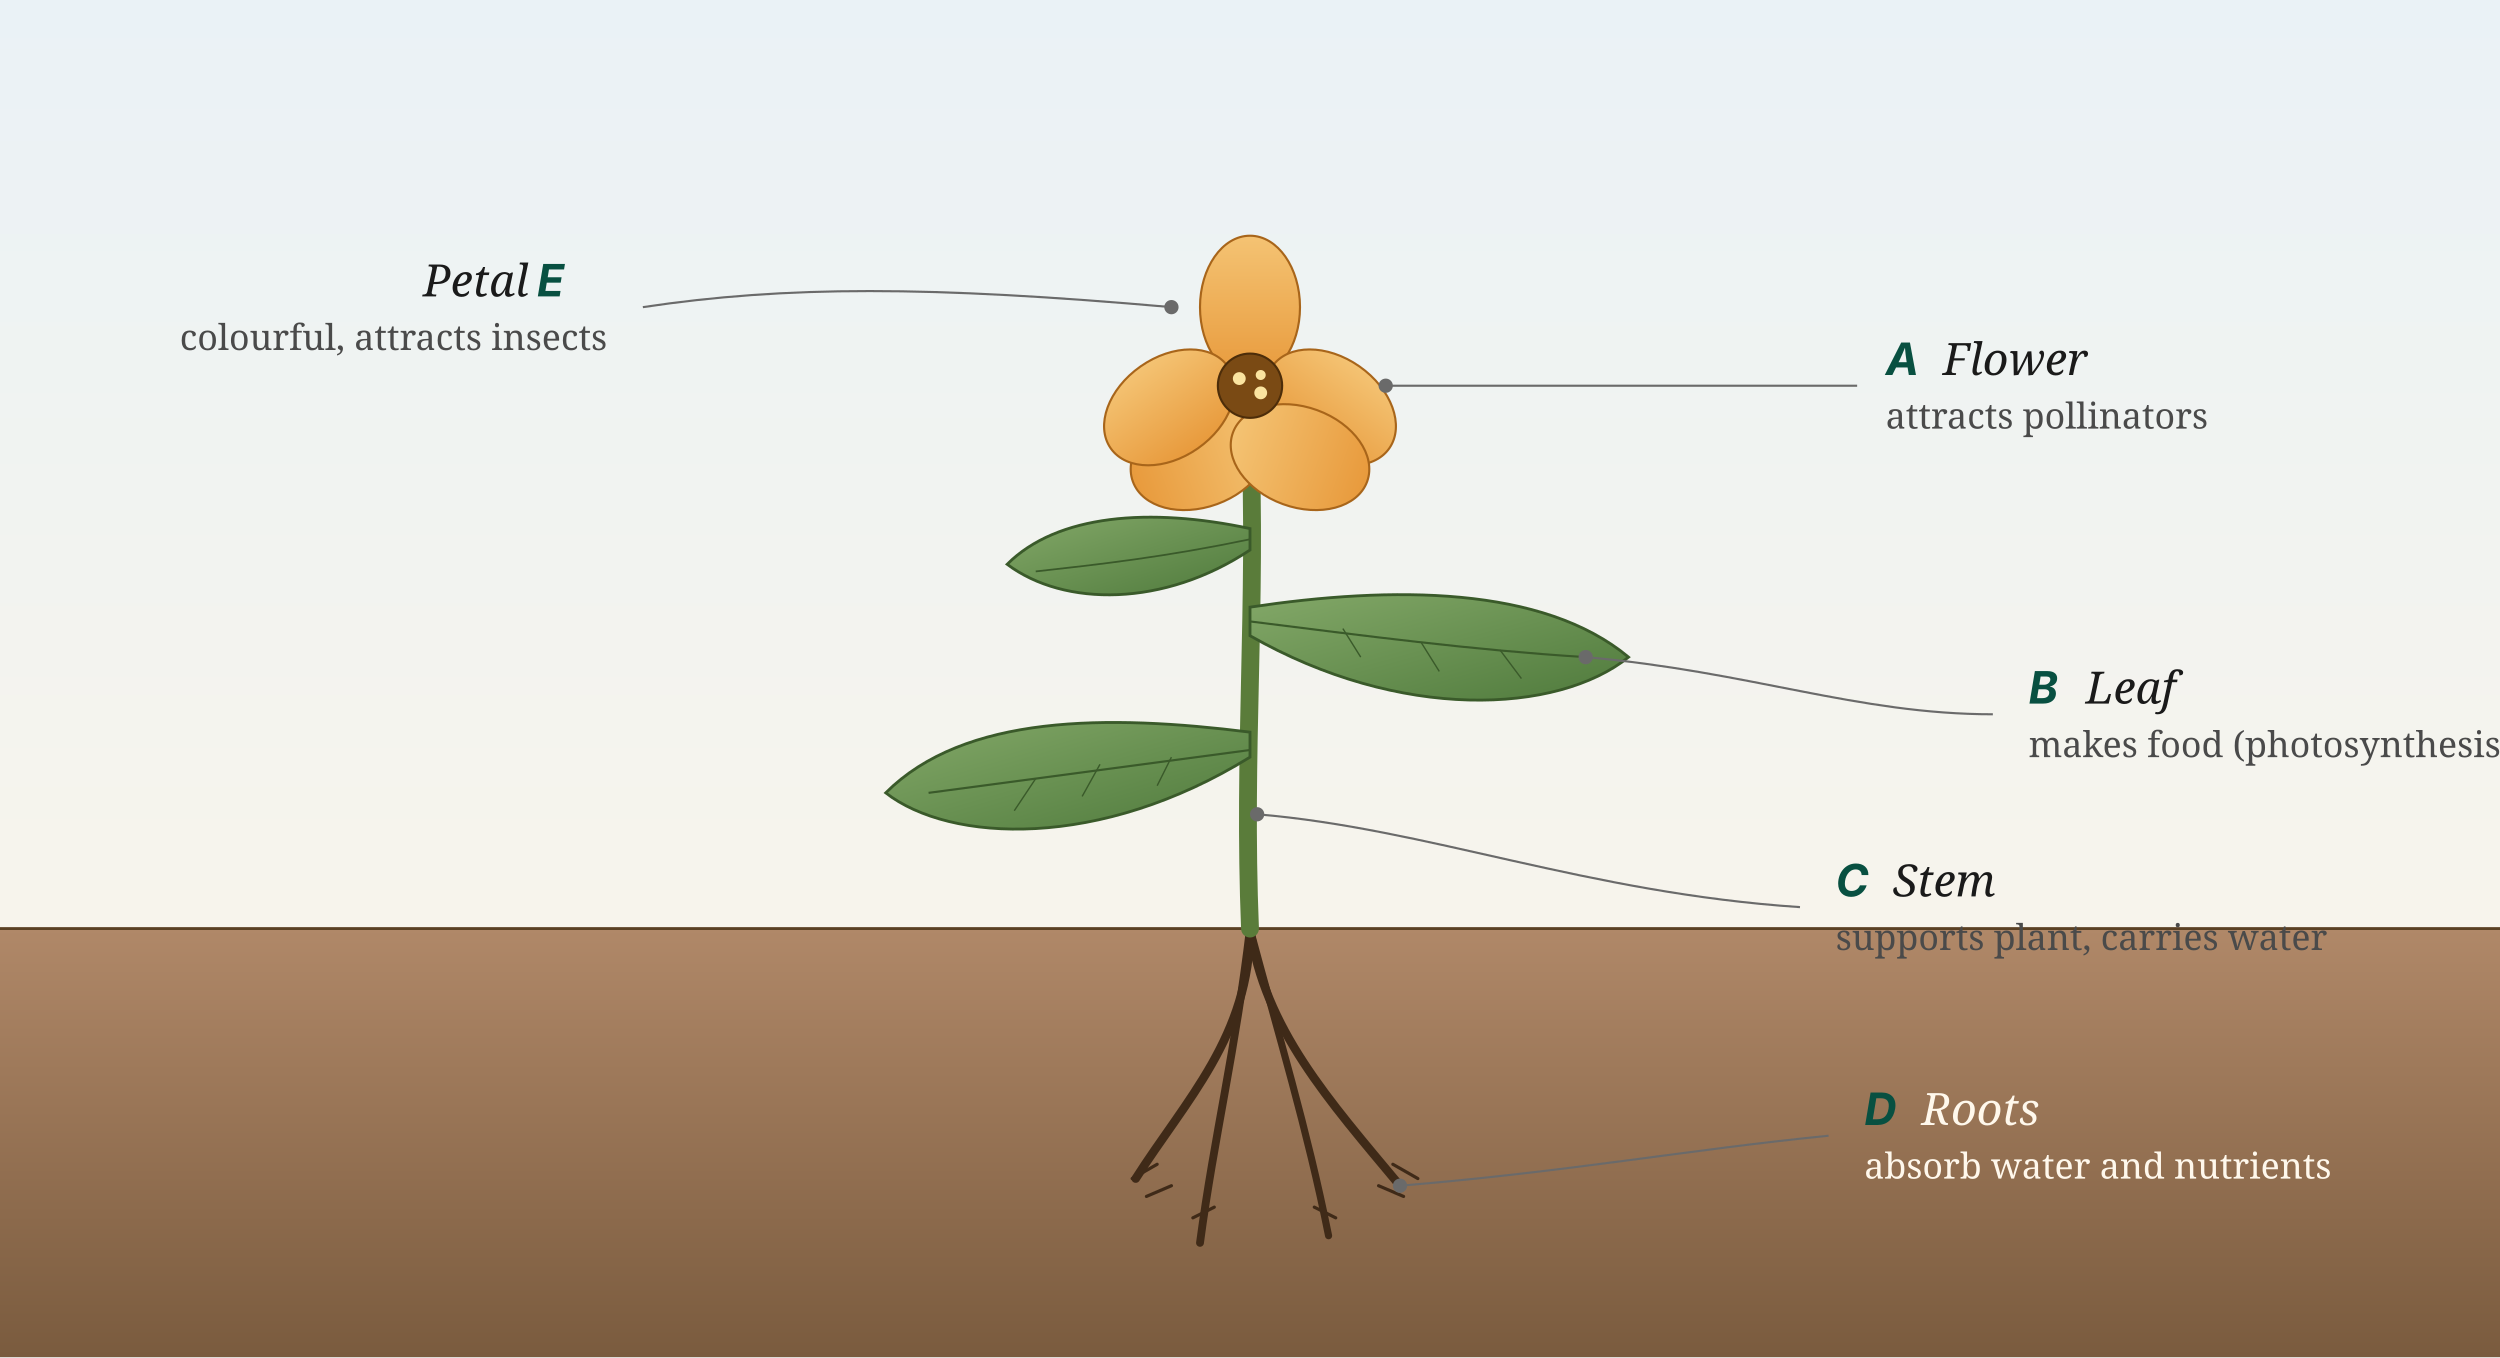
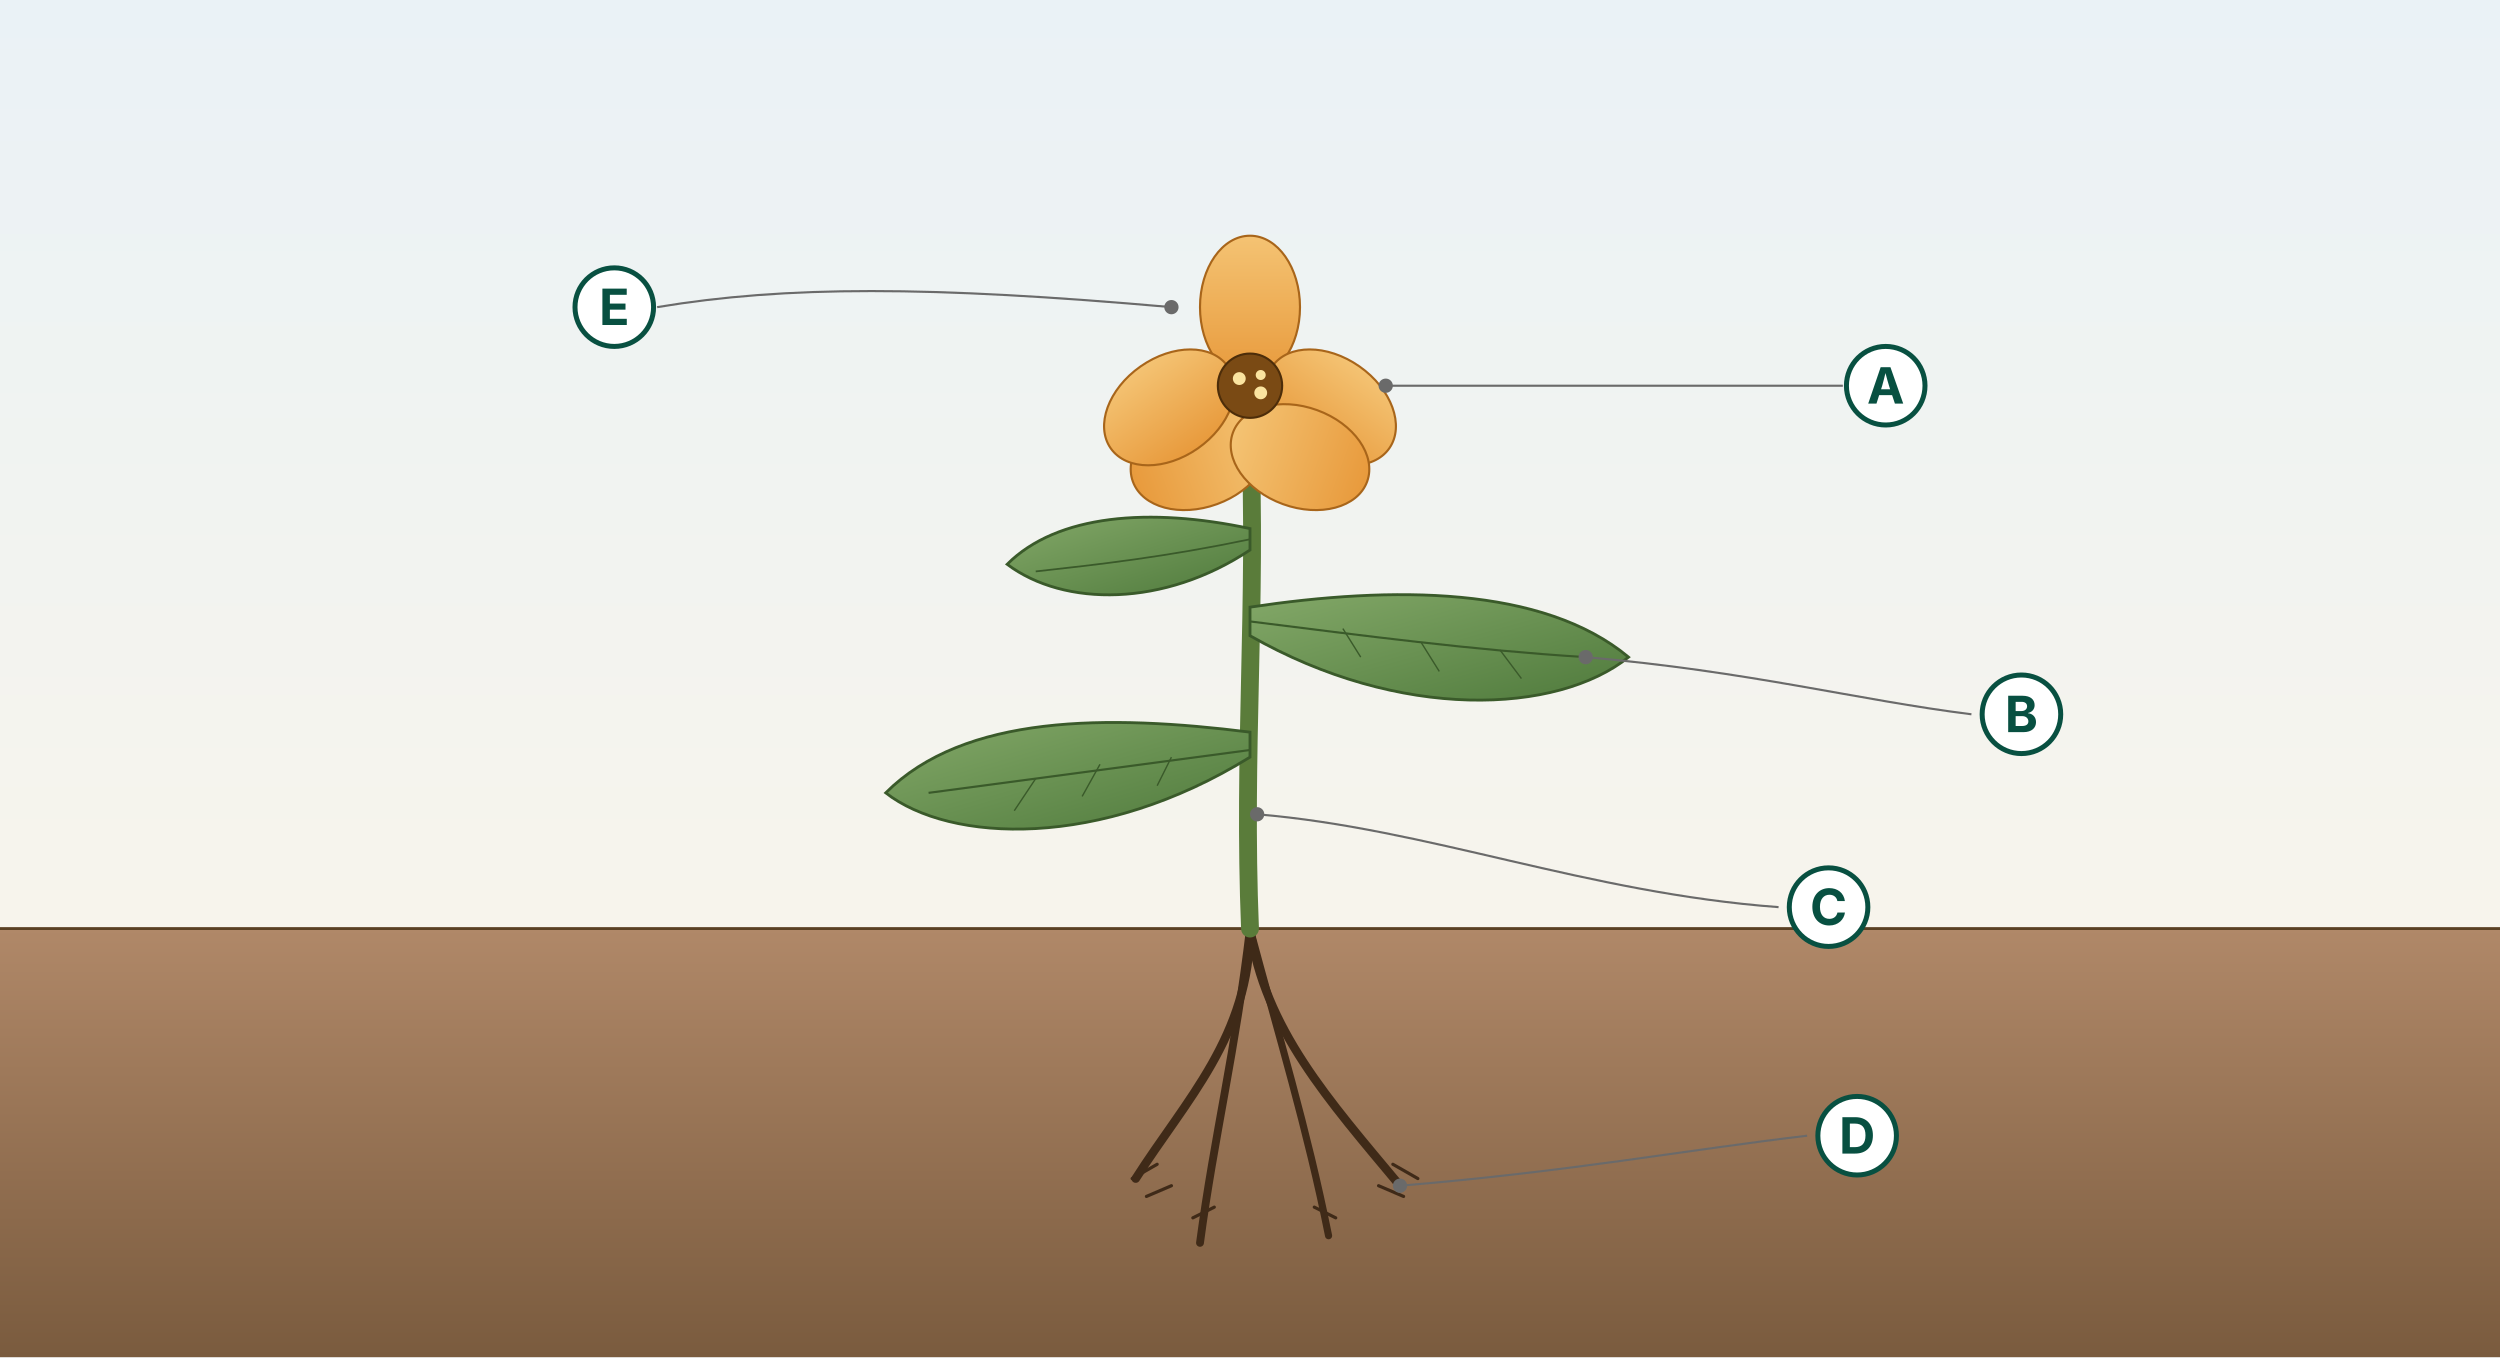
<svg xmlns="http://www.w3.org/2000/svg" viewBox="0 0 700 380" preserveAspectRatio="xMidYMid meet" font-family="'Source Serif 4', Cambria, Georgia, serif">
  <defs>
    <linearGradient id="sky" x1="0" y1="0" x2="0" y2="1">
      <stop offset="0%" stop-color="#eaf2f6" />
      <stop offset="100%" stop-color="#f7f4ec" />
    </linearGradient>
    <linearGradient id="earth" x1="0" y1="0" x2="0" y2="1">
      <stop offset="0%" stop-color="#b08868" />
      <stop offset="100%" stop-color="#7a5b3e" />
    </linearGradient>
    <linearGradient id="leafGrad" x1="0" y1="0" x2="1" y2="1">
      <stop offset="0%" stop-color="#83a868" />
      <stop offset="100%" stop-color="#4f7a3c" />
    </linearGradient>
    <linearGradient id="petal" x1="0" y1="0" x2="0" y2="1">
      <stop offset="0%" stop-color="#f4c373" />
      <stop offset="100%" stop-color="#e89a3c" />
    </linearGradient>
  </defs>
  <rect x="0" y="0" width="700" height="260" fill="url(#sky)" />
  <rect x="0" y="260" width="700" height="120" fill="url(#earth)" />
  <line x1="0" y1="260" x2="700" y2="260" stroke="#5a4023" stroke-width="0.8" />
  <g stroke="#3f2a18" stroke-linecap="round" fill="none">
    <path d="M350,260 C350,290 332,308 318,330" stroke-width="2.4" />
    <path d="M350,260 C354,288 372,308 392,332" stroke-width="2.4" />
    <path d="M350,260 C346,294 340,318 336,348" stroke-width="2.2" />
    <path d="M350,260 C358,290 366,316 372,346" stroke-width="2.0" />
    <path d="M324,326 l-7,4 M328,332 l-7,3 M390,326 l7,4 M386,332 l7,3 M340,338 l-6,3 M368,338 l6,3" stroke-width="0.9" />
  </g>
  <path d="M350,260 C348,210 352,170 350,120" stroke="#5a7c3a" stroke-width="5" fill="none" stroke-linecap="round" />
  <g>
    <path d="M350,205 C310,200 270,200 248,222 C266,236 308,238 350,212 Z" fill="url(#leafGrad)" stroke="#3a5a2a" stroke-width="0.8" />
    <path d="M350,210 C320,214 290,218 260,222" stroke="#3a5a2a" stroke-width="0.6" fill="none" />
    <path d="M328,212 l-4,8 M308,214 l-5,9 M290,218 l-6,9" stroke="#3a5a2a" stroke-width="0.4" fill="none" />
  </g>
  <g>
    <path d="M350,170 C390,164 432,164 456,184 C436,200 392,202 350,178 Z" fill="url(#leafGrad)" stroke="#3a5a2a" stroke-width="0.8" />
    <path d="M350,174 C382,178 412,182 444,184" stroke="#3a5a2a" stroke-width="0.6" fill="none" />
    <path d="M376,176 l5,8 M398,180 l5,8 M420,182 l6,8" stroke="#3a5a2a" stroke-width="0.4" fill="none" />
  </g>
  <g>
    <path d="M350,148 C322,142 296,144 282,158 C298,170 326,170 350,154 Z" fill="url(#leafGrad)" stroke="#3a5a2a" stroke-width="0.8" />
    <path d="M350,151 C326,156 308,158 290,160" stroke="#3a5a2a" stroke-width="0.5" fill="none" />
  </g>
  <g transform="translate(350,108)">
    <ellipse cx="0" cy="-22" rx="14" ry="20" fill="url(#petal)" stroke="#a8651a" stroke-width="0.6" />
    <ellipse cx="22" cy="-8" rx="20" ry="14" fill="url(#petal)" stroke="#a8651a" stroke-width="0.6" transform="rotate(35)" />
    <ellipse cx="14" cy="20" rx="14" ry="20" fill="url(#petal)" stroke="#a8651a" stroke-width="0.6" transform="rotate(70)" />
    <ellipse cx="-14" cy="20" rx="14" ry="20" fill="url(#petal)" stroke="#a8651a" stroke-width="0.6" transform="rotate(-70)" />
    <ellipse cx="-22" cy="-8" rx="20" ry="14" fill="url(#petal)" stroke="#a8651a" stroke-width="0.6" transform="rotate(-35)" />
    <circle cx="0" cy="0" r="9" fill="#7a4a14" stroke="#4d2d09" stroke-width="0.6" />
    <circle cx="-3" cy="-2" r="1.8" fill="#fbe4a0" />
    <circle cx="3" cy="2" r="1.8" fill="#fbe4a0" />
    <circle cx="3" cy="-3" r="1.4" fill="#fbe4a0" />
  </g>
-   <g font-size="12.5" fill="#1a1a1a" font-style="italic">
-     <path d="M388,108 C440,108 480,108 520,108" stroke="#6a6a6a" stroke-width="0.6" fill="none" />
+   <g font-family="'Inter', sans-serif" font-weight="700" font-size="14" fill="#085041">
+     <path d="M388,108 C440,108 480,108 516,108" stroke="#6a6a6a" stroke-width="0.6" fill="none" />
    <circle cx="388" cy="108" r="2" fill="#6a6a6a" />
-     <text x="528" y="105" font-family="'Inter', sans-serif" font-weight="700" fill="#085041">A</text>
-     <text x="544" y="105">Flower</text>
-     <text x="528" y="120" font-size="10" fill="#4a4a4a" font-style="normal">attracts pollinators</text>
-     <path d="M444,184 C490,188 520,200 558,200" stroke="#6a6a6a" stroke-width="0.6" fill="none" />
+     <circle cx="528" cy="108" r="11" fill="#fff" stroke="#085041" stroke-width="1.4" />
+     <text x="528" y="113" text-anchor="middle">A</text>
+     <path d="M444,184 C490,188 520,196 552,200" stroke="#6a6a6a" stroke-width="0.6" fill="none" />
    <circle cx="444" cy="184" r="2" fill="#6a6a6a" />
-     <text x="568" y="197" font-family="'Inter', sans-serif" font-weight="700" fill="#085041">B</text>
-     <text x="584" y="197">Leaf</text>
-     <text x="568" y="212" font-size="10" fill="#4a4a4a" font-style="normal">makes food (photosynthesis)</text>
-     <path d="M352,228 C400,232 444,250 504,254" stroke="#6a6a6a" stroke-width="0.6" fill="none" />
+     <circle cx="566" cy="200" r="11" fill="#fff" stroke="#085041" stroke-width="1.4" />
+     <text x="566" y="205" text-anchor="middle">B</text>
+     <path d="M352,228 C400,232 444,250 498,254" stroke="#6a6a6a" stroke-width="0.6" fill="none" />
    <circle cx="352" cy="228" r="2" fill="#6a6a6a" />
-     <text x="514" y="251" font-family="'Inter', sans-serif" font-weight="700" fill="#085041">C</text>
-     <text x="530" y="251">Stem</text>
-     <text x="514" y="266" font-size="10" fill="#4a4a4a" font-style="normal">supports plant, carries water</text>
-     <path d="M392,332 C440,328 472,322 512,318" stroke="#6a6a6a" stroke-width="0.6" fill="none" />
+     <circle cx="512" cy="254" r="11" fill="#fff" stroke="#085041" stroke-width="1.4" />
+     <text x="512" y="259" text-anchor="middle">C</text>
+     <path d="M392,332 C440,328 472,322 506,318" stroke="#6a6a6a" stroke-width="0.6" fill="none" />
    <circle cx="392" cy="332" r="2" fill="#6a6a6a" />
-     <text x="522" y="315" font-family="'Inter', sans-serif" font-weight="700" fill="#085041">D</text>
-     <text x="538" y="315" fill="#fff8ec">Roots</text>
-     <text x="522" y="330" font-size="10" fill="#fff8ec" font-style="normal">absorb water and nutrients</text>
-     <path d="M328,86 C260,80 220,80 180,86" stroke="#6a6a6a" stroke-width="0.6" fill="none" />
+     <circle cx="520" cy="318" r="11" fill="#fff" stroke="#085041" stroke-width="1.4" />
+     <text x="520" y="323" text-anchor="middle">D</text>
+     <path d="M328,86 C260,80 220,80 184,86" stroke="#6a6a6a" stroke-width="0.6" fill="none" />
    <circle cx="328" cy="86" r="2" fill="#6a6a6a" />
-     <text x="158" y="83" font-family="'Inter', sans-serif" font-weight="700" fill="#085041" text-anchor="end">E</text>
-     <text x="148" y="83" text-anchor="end">Petal</text>
-     <text x="170" y="98" font-size="10" fill="#4a4a4a" font-style="normal" text-anchor="end">colourful, attracts insects</text>
+     <circle cx="172" cy="86" r="11" fill="#fff" stroke="#085041" stroke-width="1.4" />
+     <text x="172" y="91" text-anchor="middle">E</text>
  </g>
</svg>
